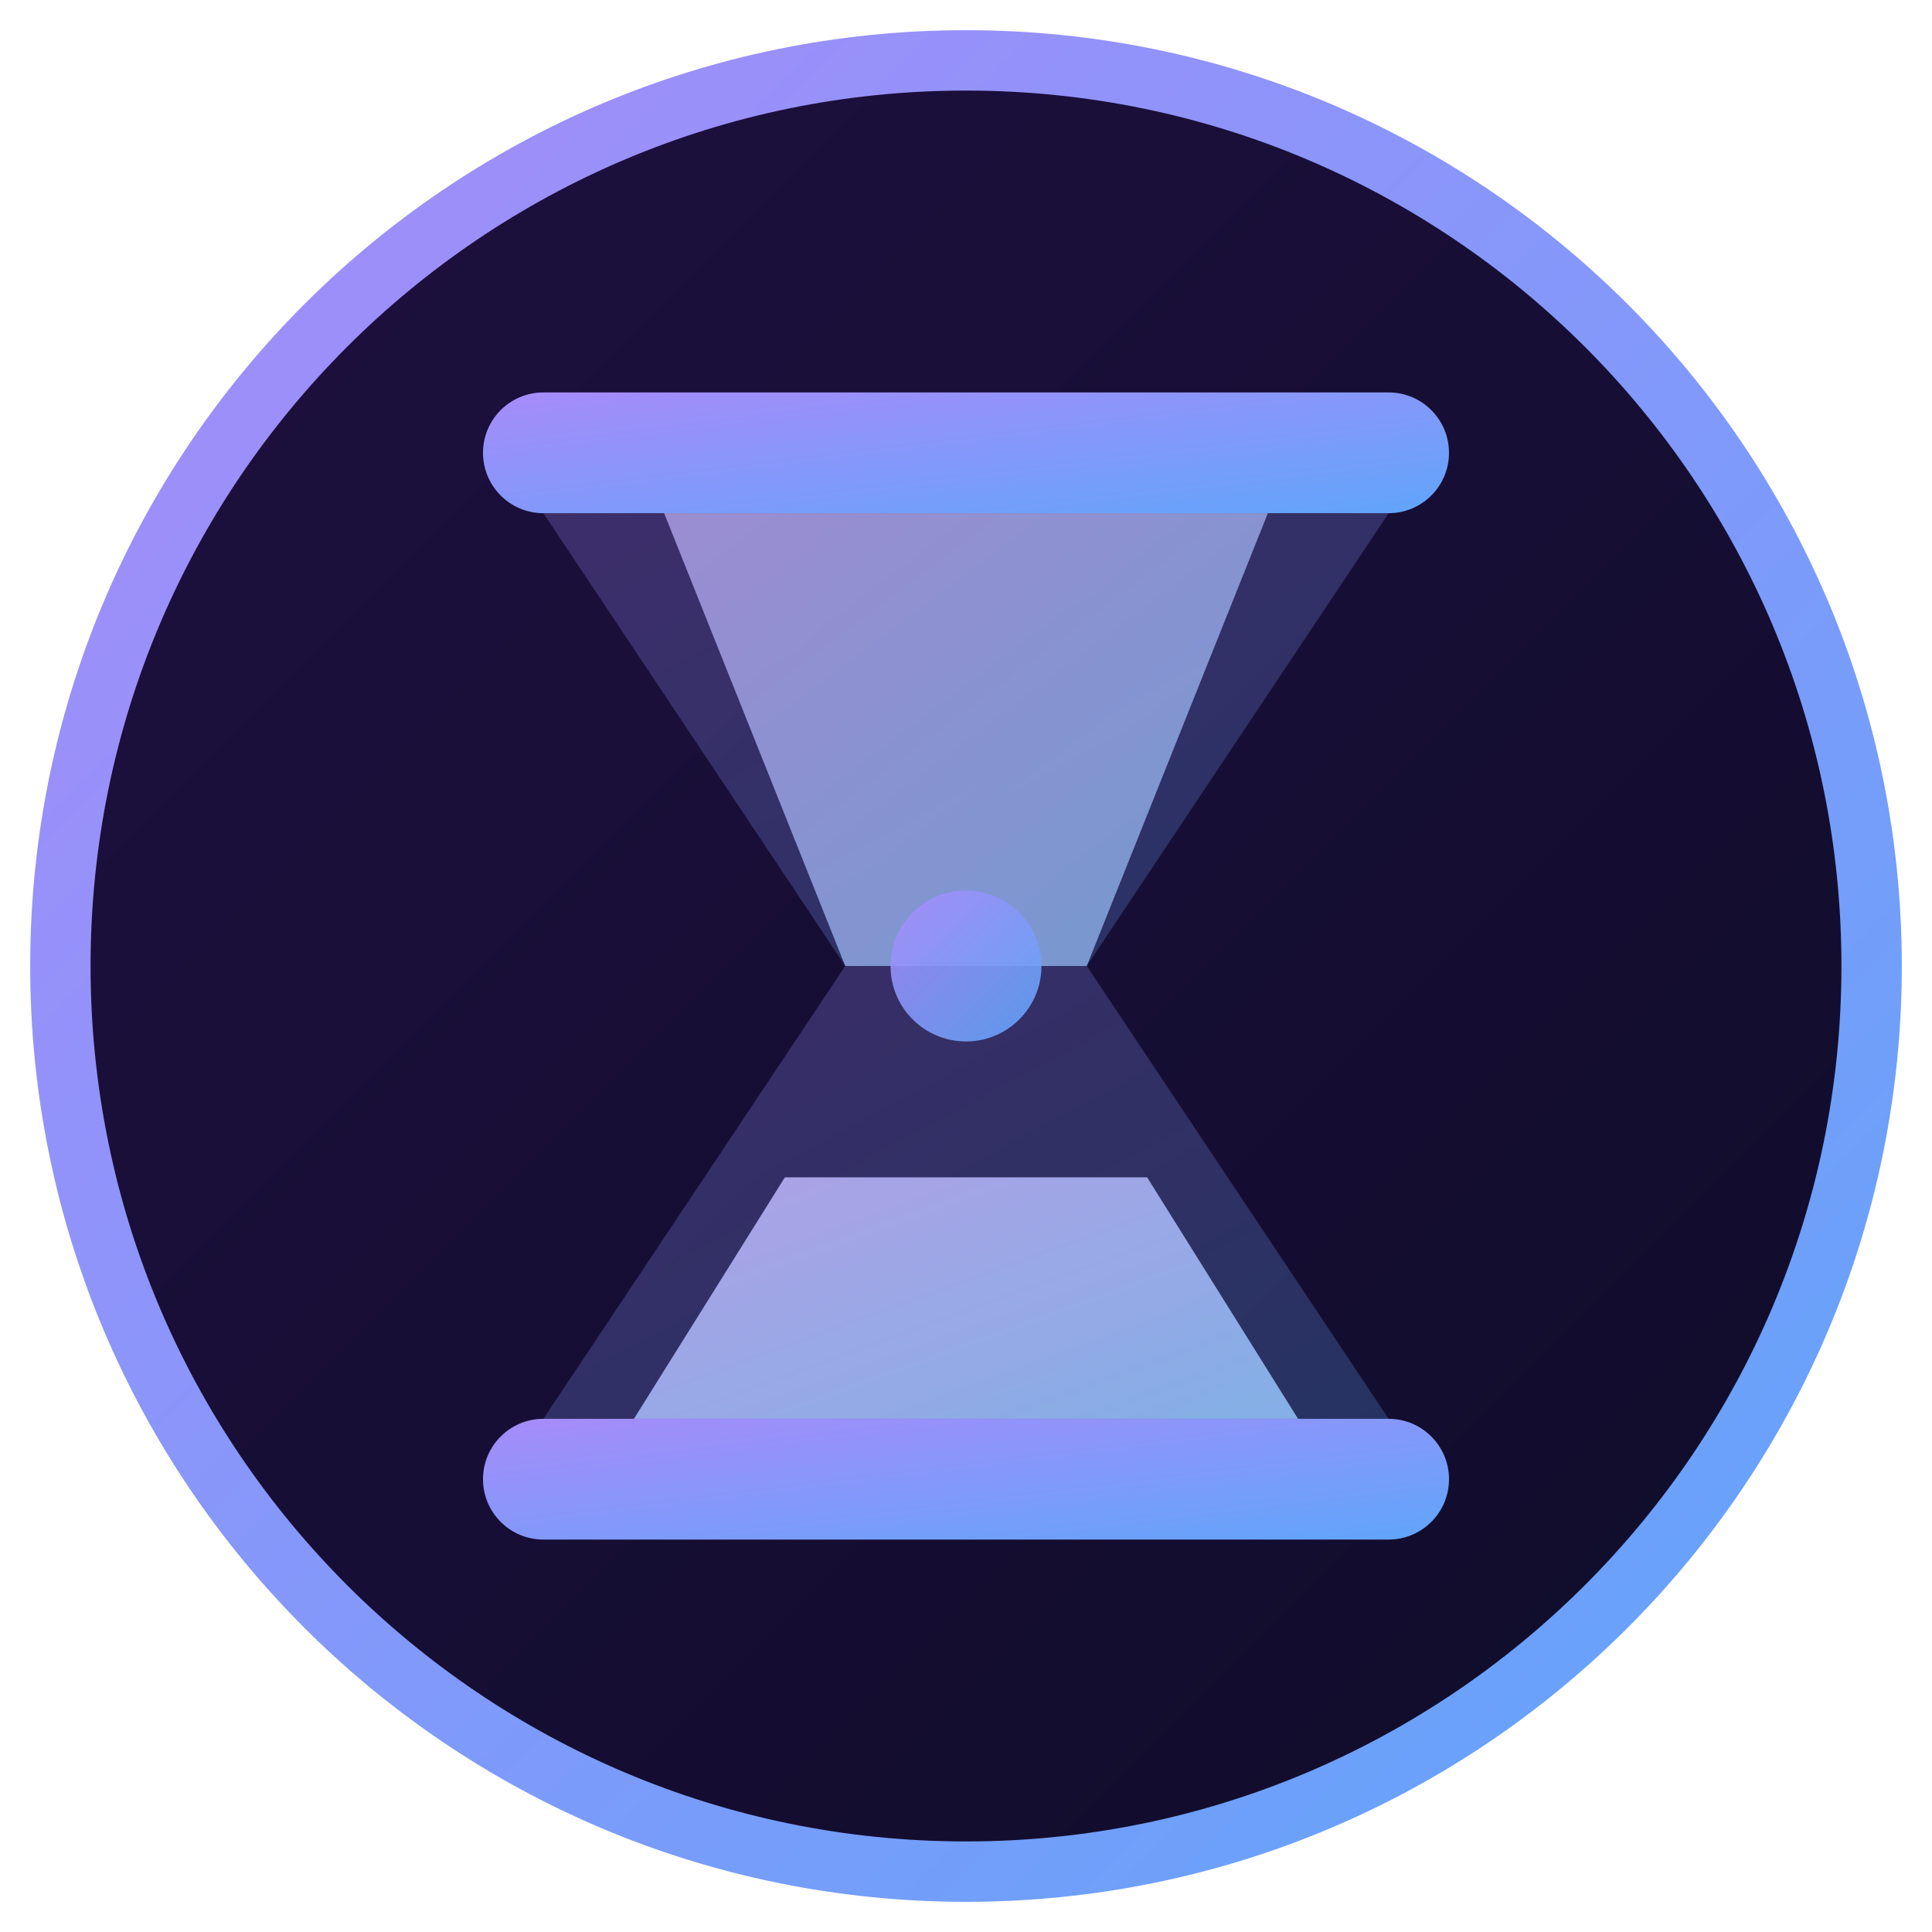
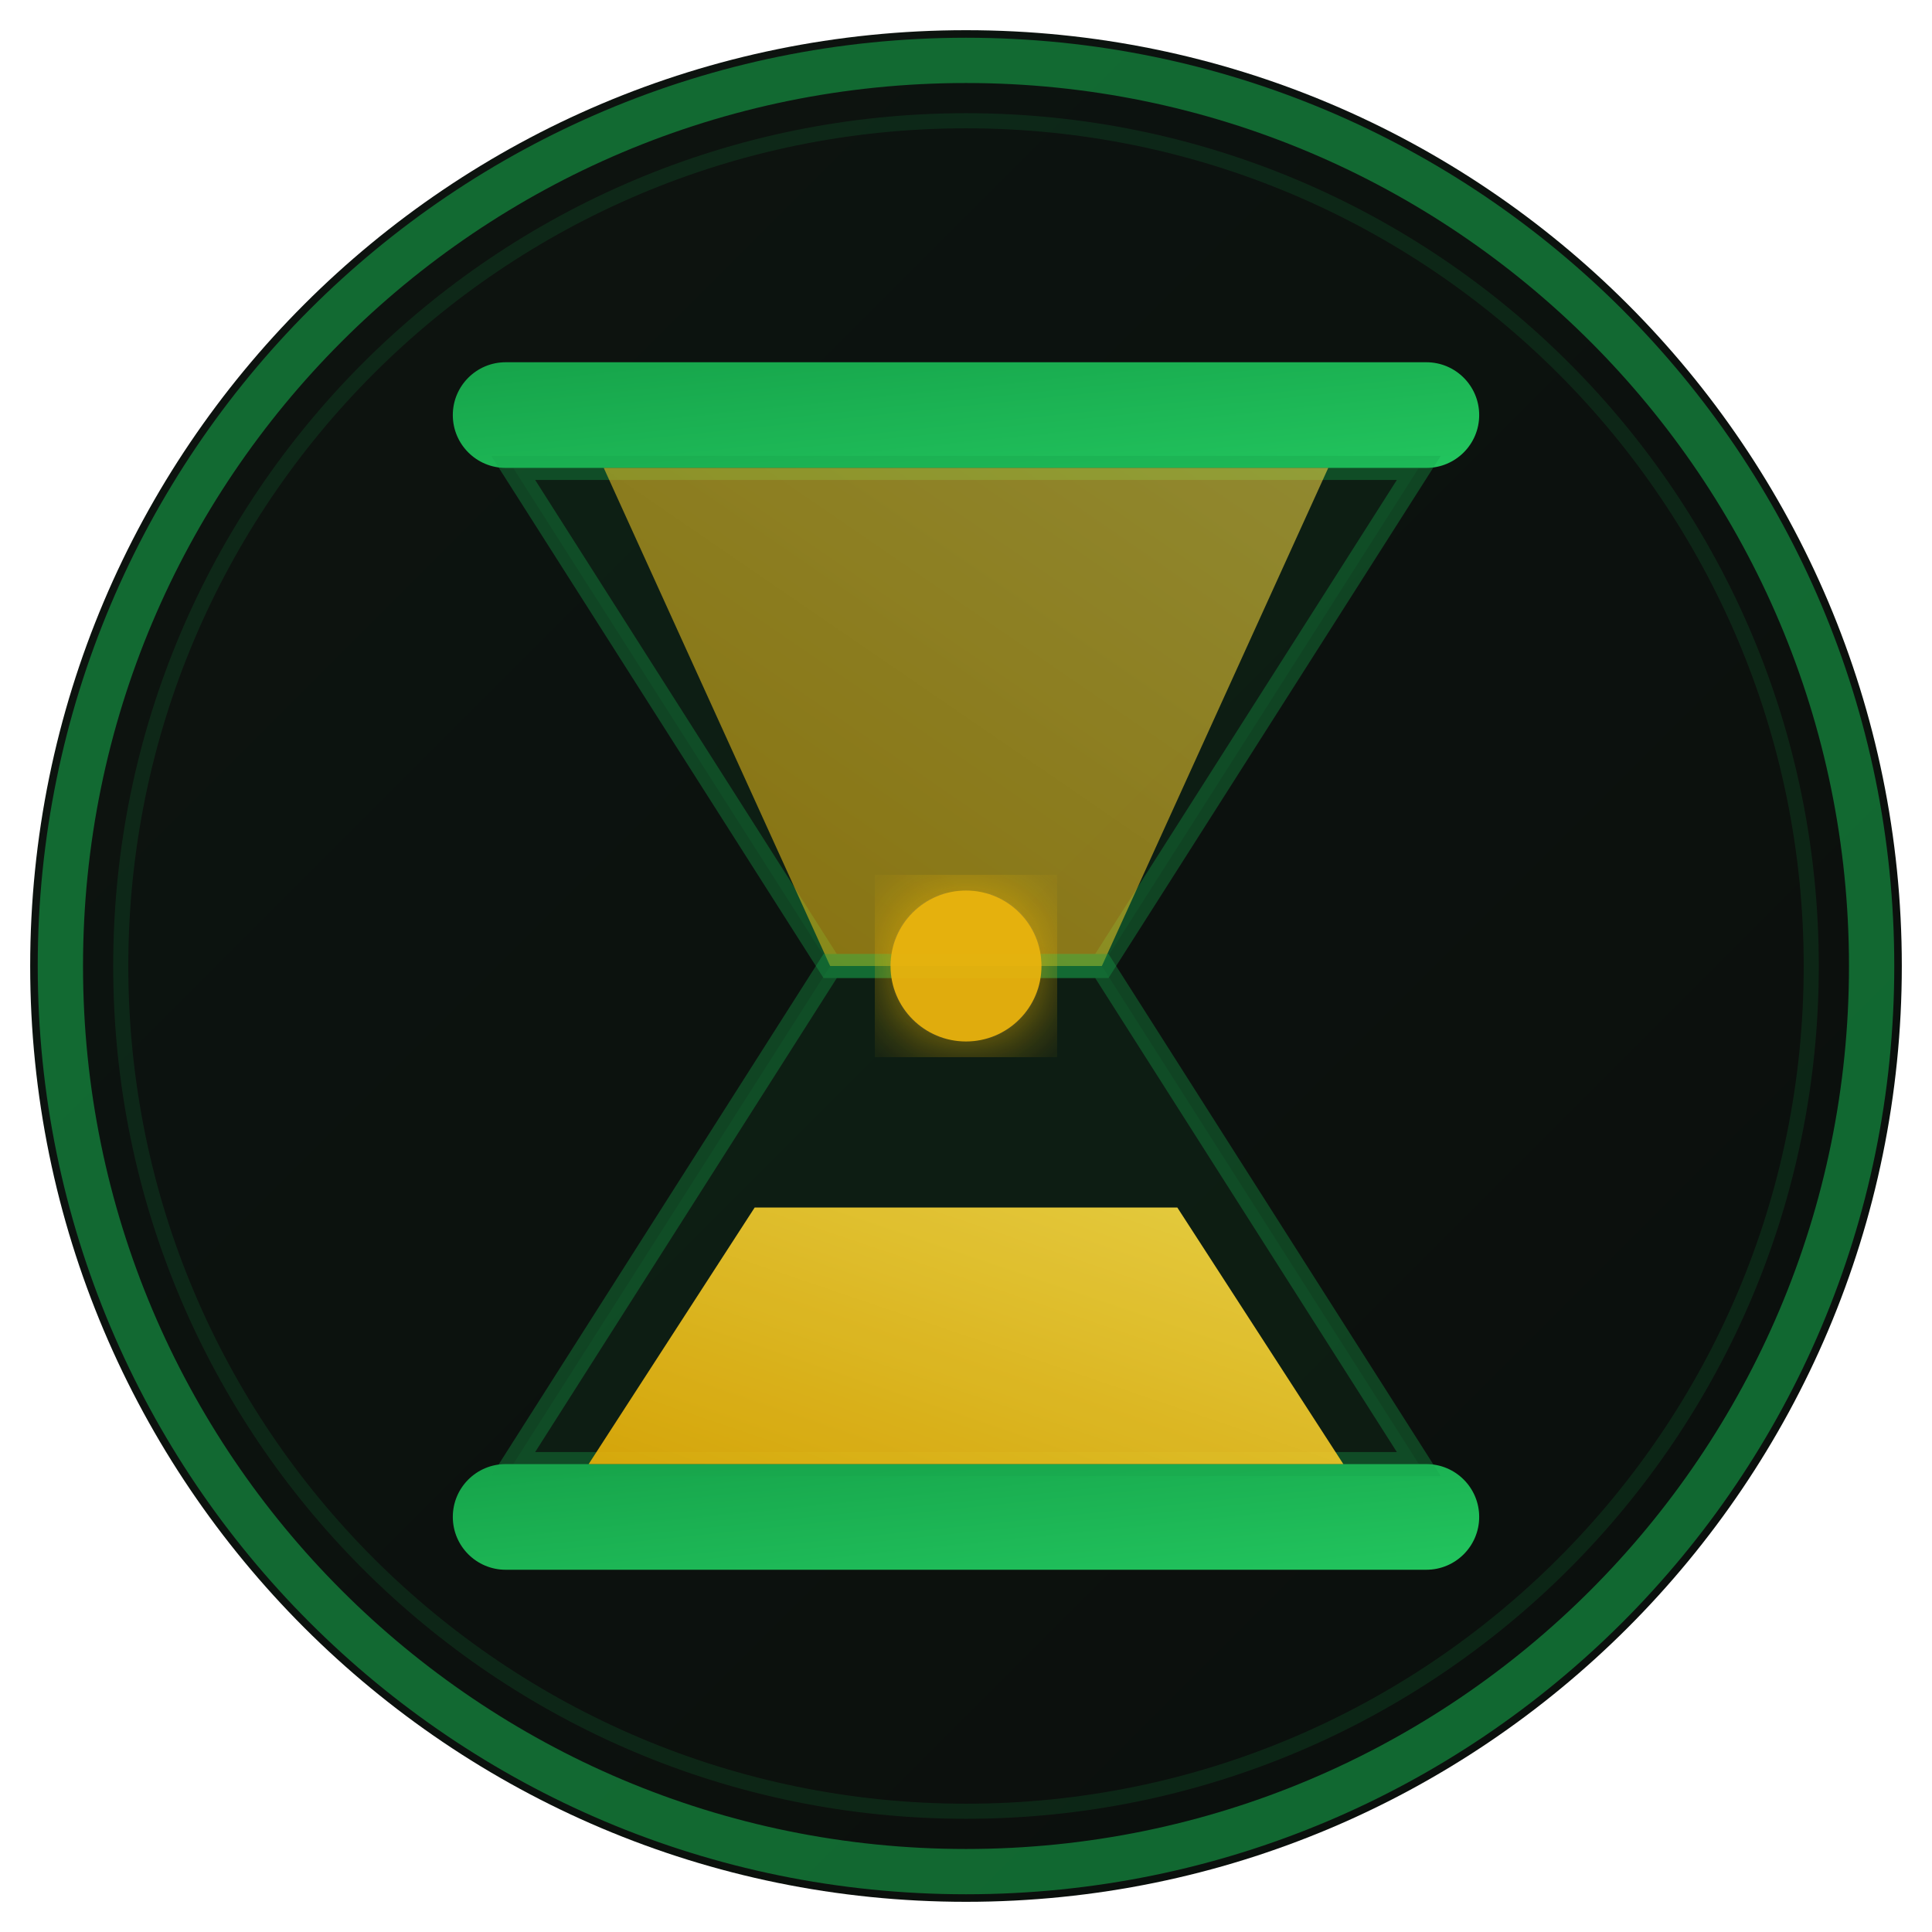
<svg xmlns="http://www.w3.org/2000/svg" viewBox="0 0 64 64" width="64" height="64">
  <defs>
-     <linearGradient id="bg" x1="0%" y1="0%" x2="100%" y2="100%">
-       <stop offset="0%" stop-color="#1e1040" />
-       <stop offset="100%" stop-color="#0f0c29" />
+     <linearGradient id="bgGrad" x1="0%" y1="0%" x2="100%" y2="100%">
+       <stop offset="0%" stop-color="#0d1410" />
+       <stop offset="100%" stop-color="#0B0F0C" />
    </linearGradient>
-     <linearGradient id="grad" x1="0%" y1="0%" x2="100%" y2="100%">
-       <stop offset="0%" stop-color="#a78bfa" />
-       <stop offset="100%" stop-color="#60a5fa" />
+     <linearGradient id="greenGrad" x1="0%" y1="0%" x2="100%" y2="100%">
+       <stop offset="0%" stop-color="#16A34A" />
+       <stop offset="100%" stop-color="#22c55e" />
    </linearGradient>
-     <linearGradient id="sand" x1="0%" y1="0%" x2="100%" y2="100%">
-       <stop offset="0%" stop-color="#c4b5fd" />
-       <stop offset="100%" stop-color="#93c5fd" />
+     <linearGradient id="sandGrad" x1="0%" y1="100%" x2="100%" y2="0%">
+       <stop offset="0%" stop-color="#EAB308" />
+       <stop offset="100%" stop-color="#fde047" />
    </linearGradient>
+     <filter id="glow">
+       <feGaussianBlur stdDeviation="1.5" result="blur" />
+       <feMerge>
+         <feMergeNode in="blur" />
+         <feMergeNode in="SourceGraphic" />
+       </feMerge>
+     </filter>
  </defs>
-   <circle cx="32" cy="32" r="30" fill="url(#bg)" stroke="url(#grad)" stroke-width="2" />
-   <rect x="16" y="13" width="32" height="4" rx="2" fill="url(#grad)" />
-   <rect x="16" y="47" width="32" height="4" rx="2" fill="url(#grad)" />
-   <path d="M18 17 L46 17 L36 32 L28 32 Z" fill="url(#grad)" opacity="0.25" />
-   <path d="M22 17 L42 17 L36 32 L28 32 Z" fill="url(#sand)" opacity="0.7" />
-   <path d="M28 32 L36 32 L46 47 L18 47 Z" fill="url(#grad)" opacity="0.25" />
-   <path d="M21 47 L43 47 L38 39 L26 39 Z" fill="url(#sand)" opacity="0.85" />
-   <circle cx="32" cy="32" r="2.5" fill="url(#grad)" opacity="0.9" />
-   <circle cx="32" cy="32" r="30" fill="none" stroke="url(#grad)" stroke-width="1" opacity="0.4" />
+   <circle cx="32" cy="32" r="31" fill="url(#bgGrad)" />
+   <circle cx="32" cy="32" r="30" fill="none" stroke="#16A34A" stroke-width="1.5" opacity="0.6" />
+   <rect x="15" y="12" width="34" height="3.5" rx="1.75" fill="url(#greenGrad)" />
+   <rect x="15" y="48.5" width="34" height="3.5" rx="1.75" fill="url(#greenGrad)" />
+   <path d="M17 15.5 L47 15.5 L36.5 32 L27.5 32 Z" fill="#16A34A" opacity="0.08" />
+   <path d="M17 15.5 L47 15.5 L36.5 32 L27.5 32 Z" fill="none" stroke="#16A34A" stroke-width="0.8" opacity="0.35" />
+   <path d="M20 15.5 L44 15.5 L36.5 32 L27.5 32 Z" fill="url(#sandGrad)" opacity="0.55" />
+   <path d="M27.5 32 L36.5 32 L47 48.5 L17 48.5 Z" fill="#16A34A" opacity="0.08" />
+   <path d="M27.5 32 L36.5 32 L47 48.5 L17 48.5 Z" fill="none" stroke="#16A34A" stroke-width="0.8" opacity="0.35" />
+   <path d="M19.5 48.5 L44.5 48.5 L39 40 L25 40 Z" fill="url(#sandGrad)" opacity="0.9" />
+   <circle cx="32" cy="32" r="2.5" fill="#EAB308" opacity="0.95" filter="url(#glow)" />
+   <circle cx="32" cy="32" r="28" fill="none" stroke="#16A34A" stroke-width="0.5" opacity="0.15" />
</svg>
